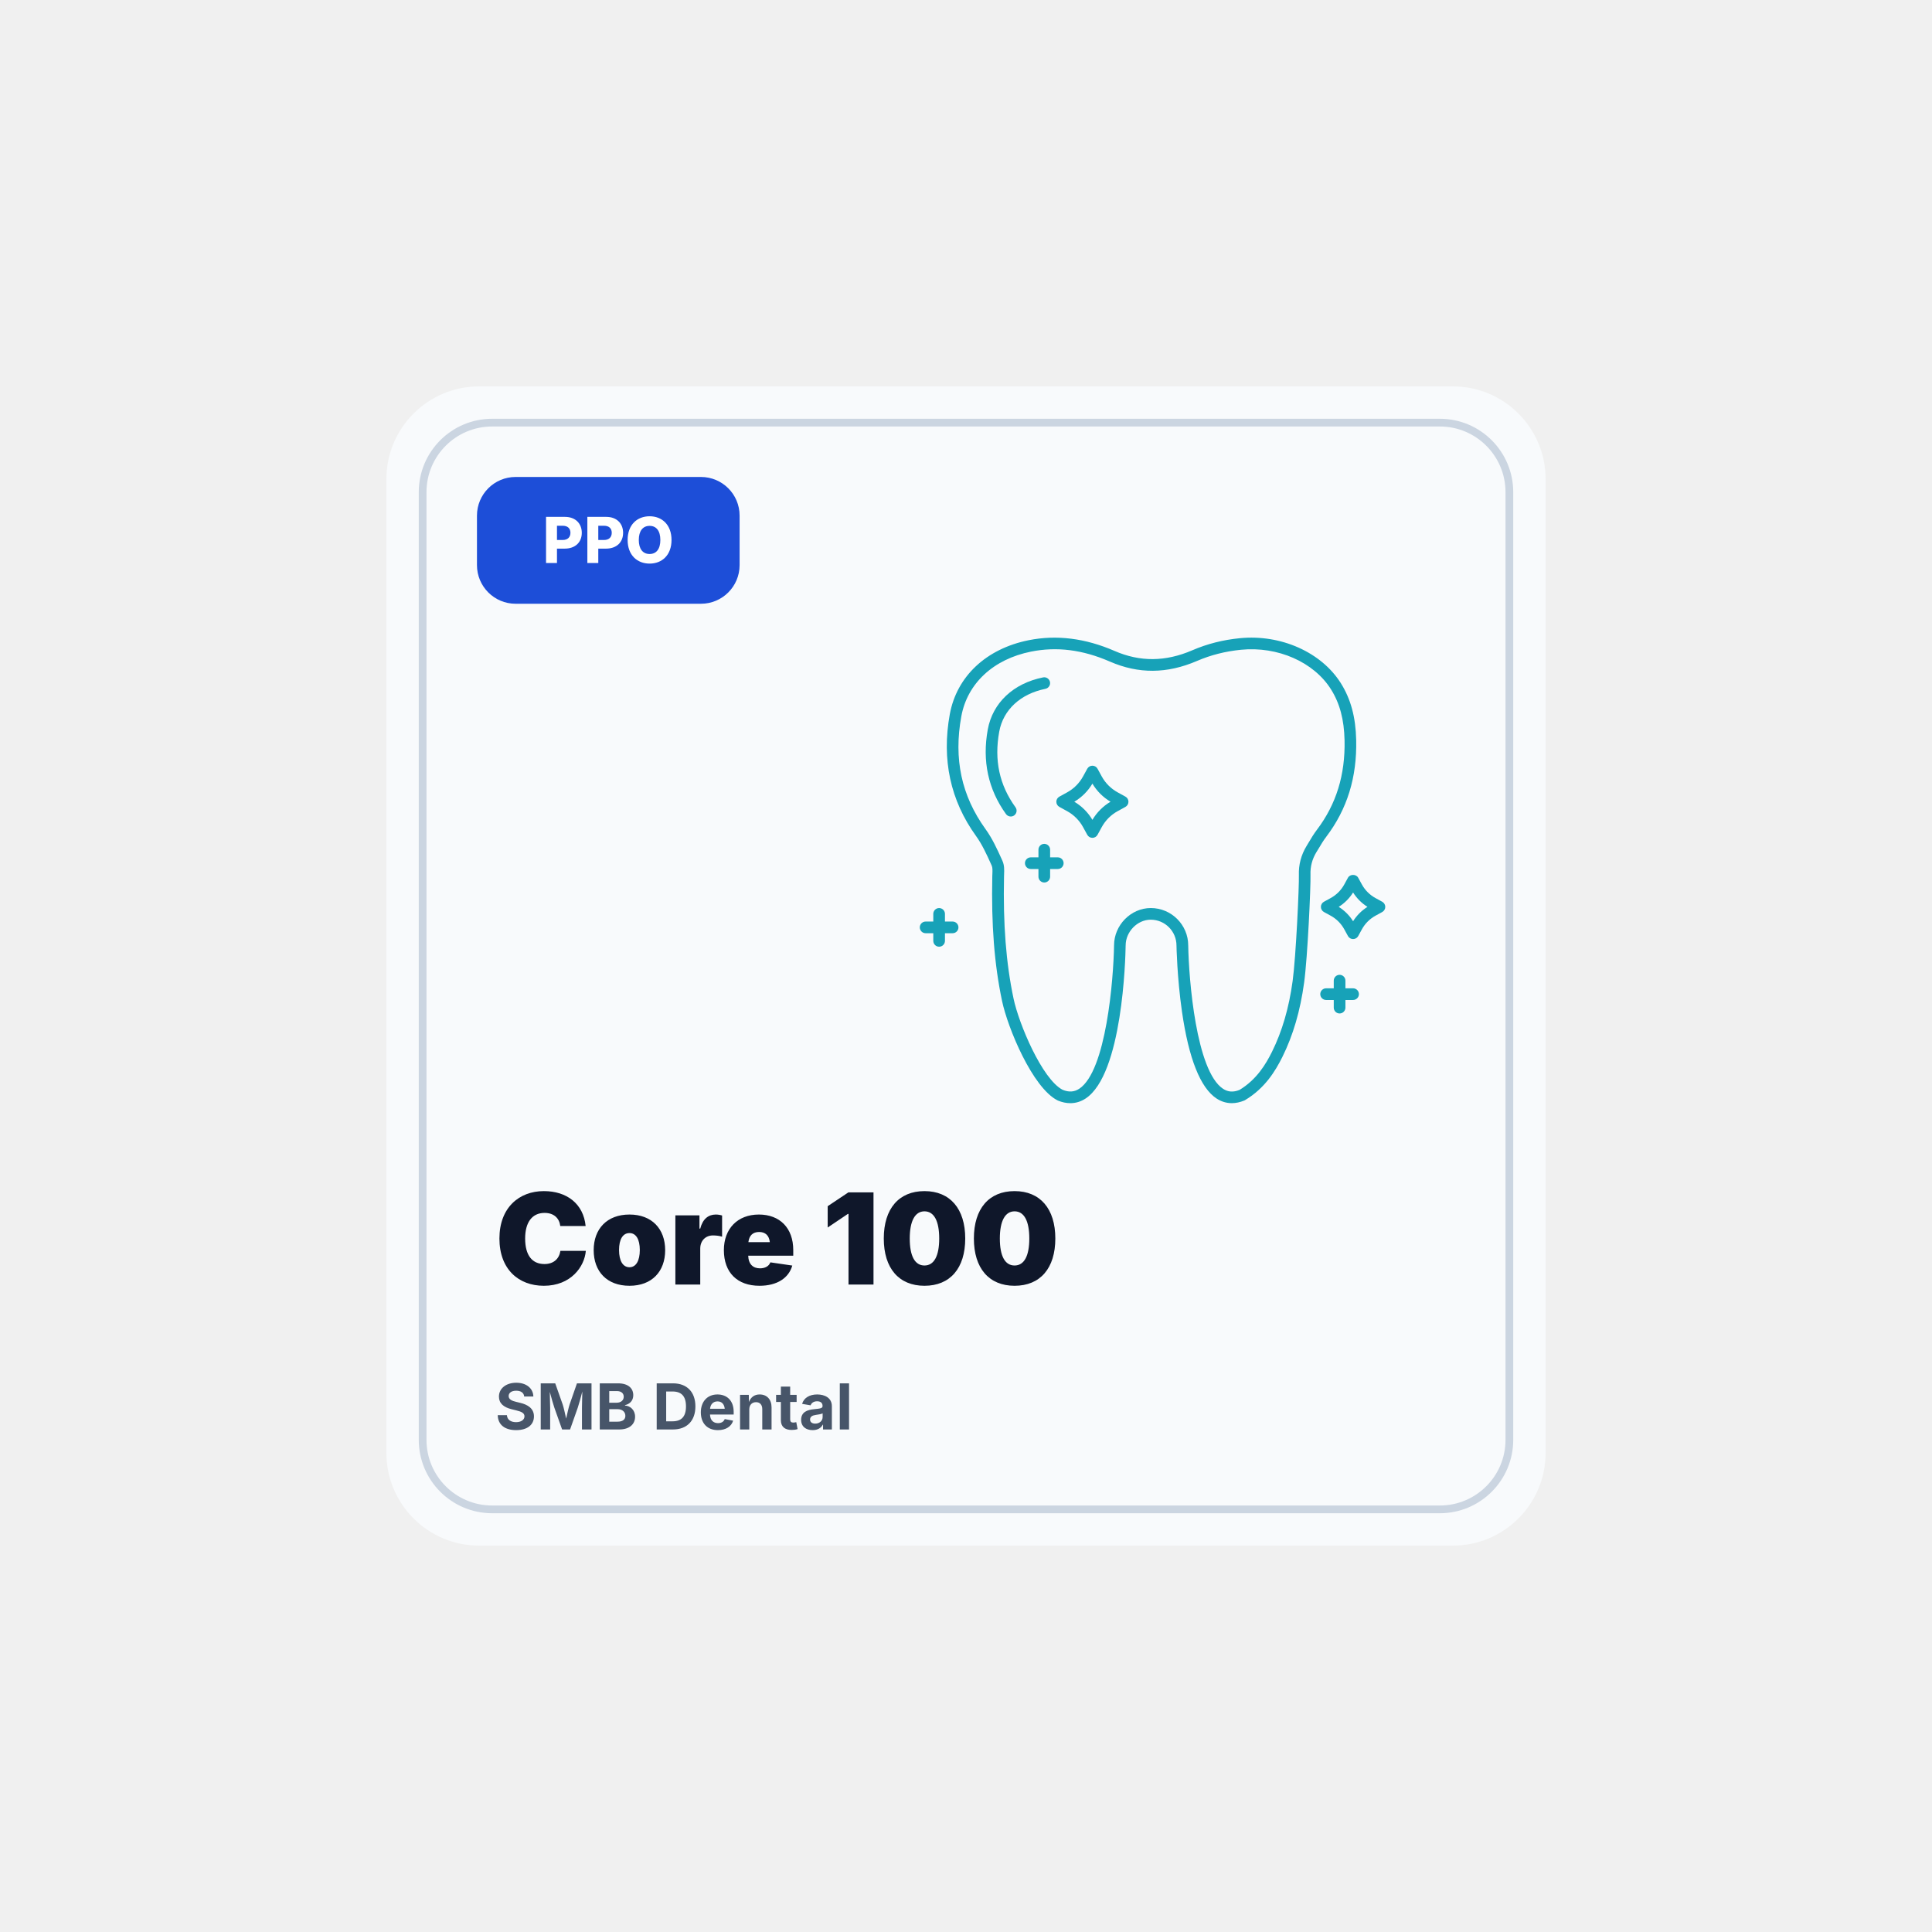
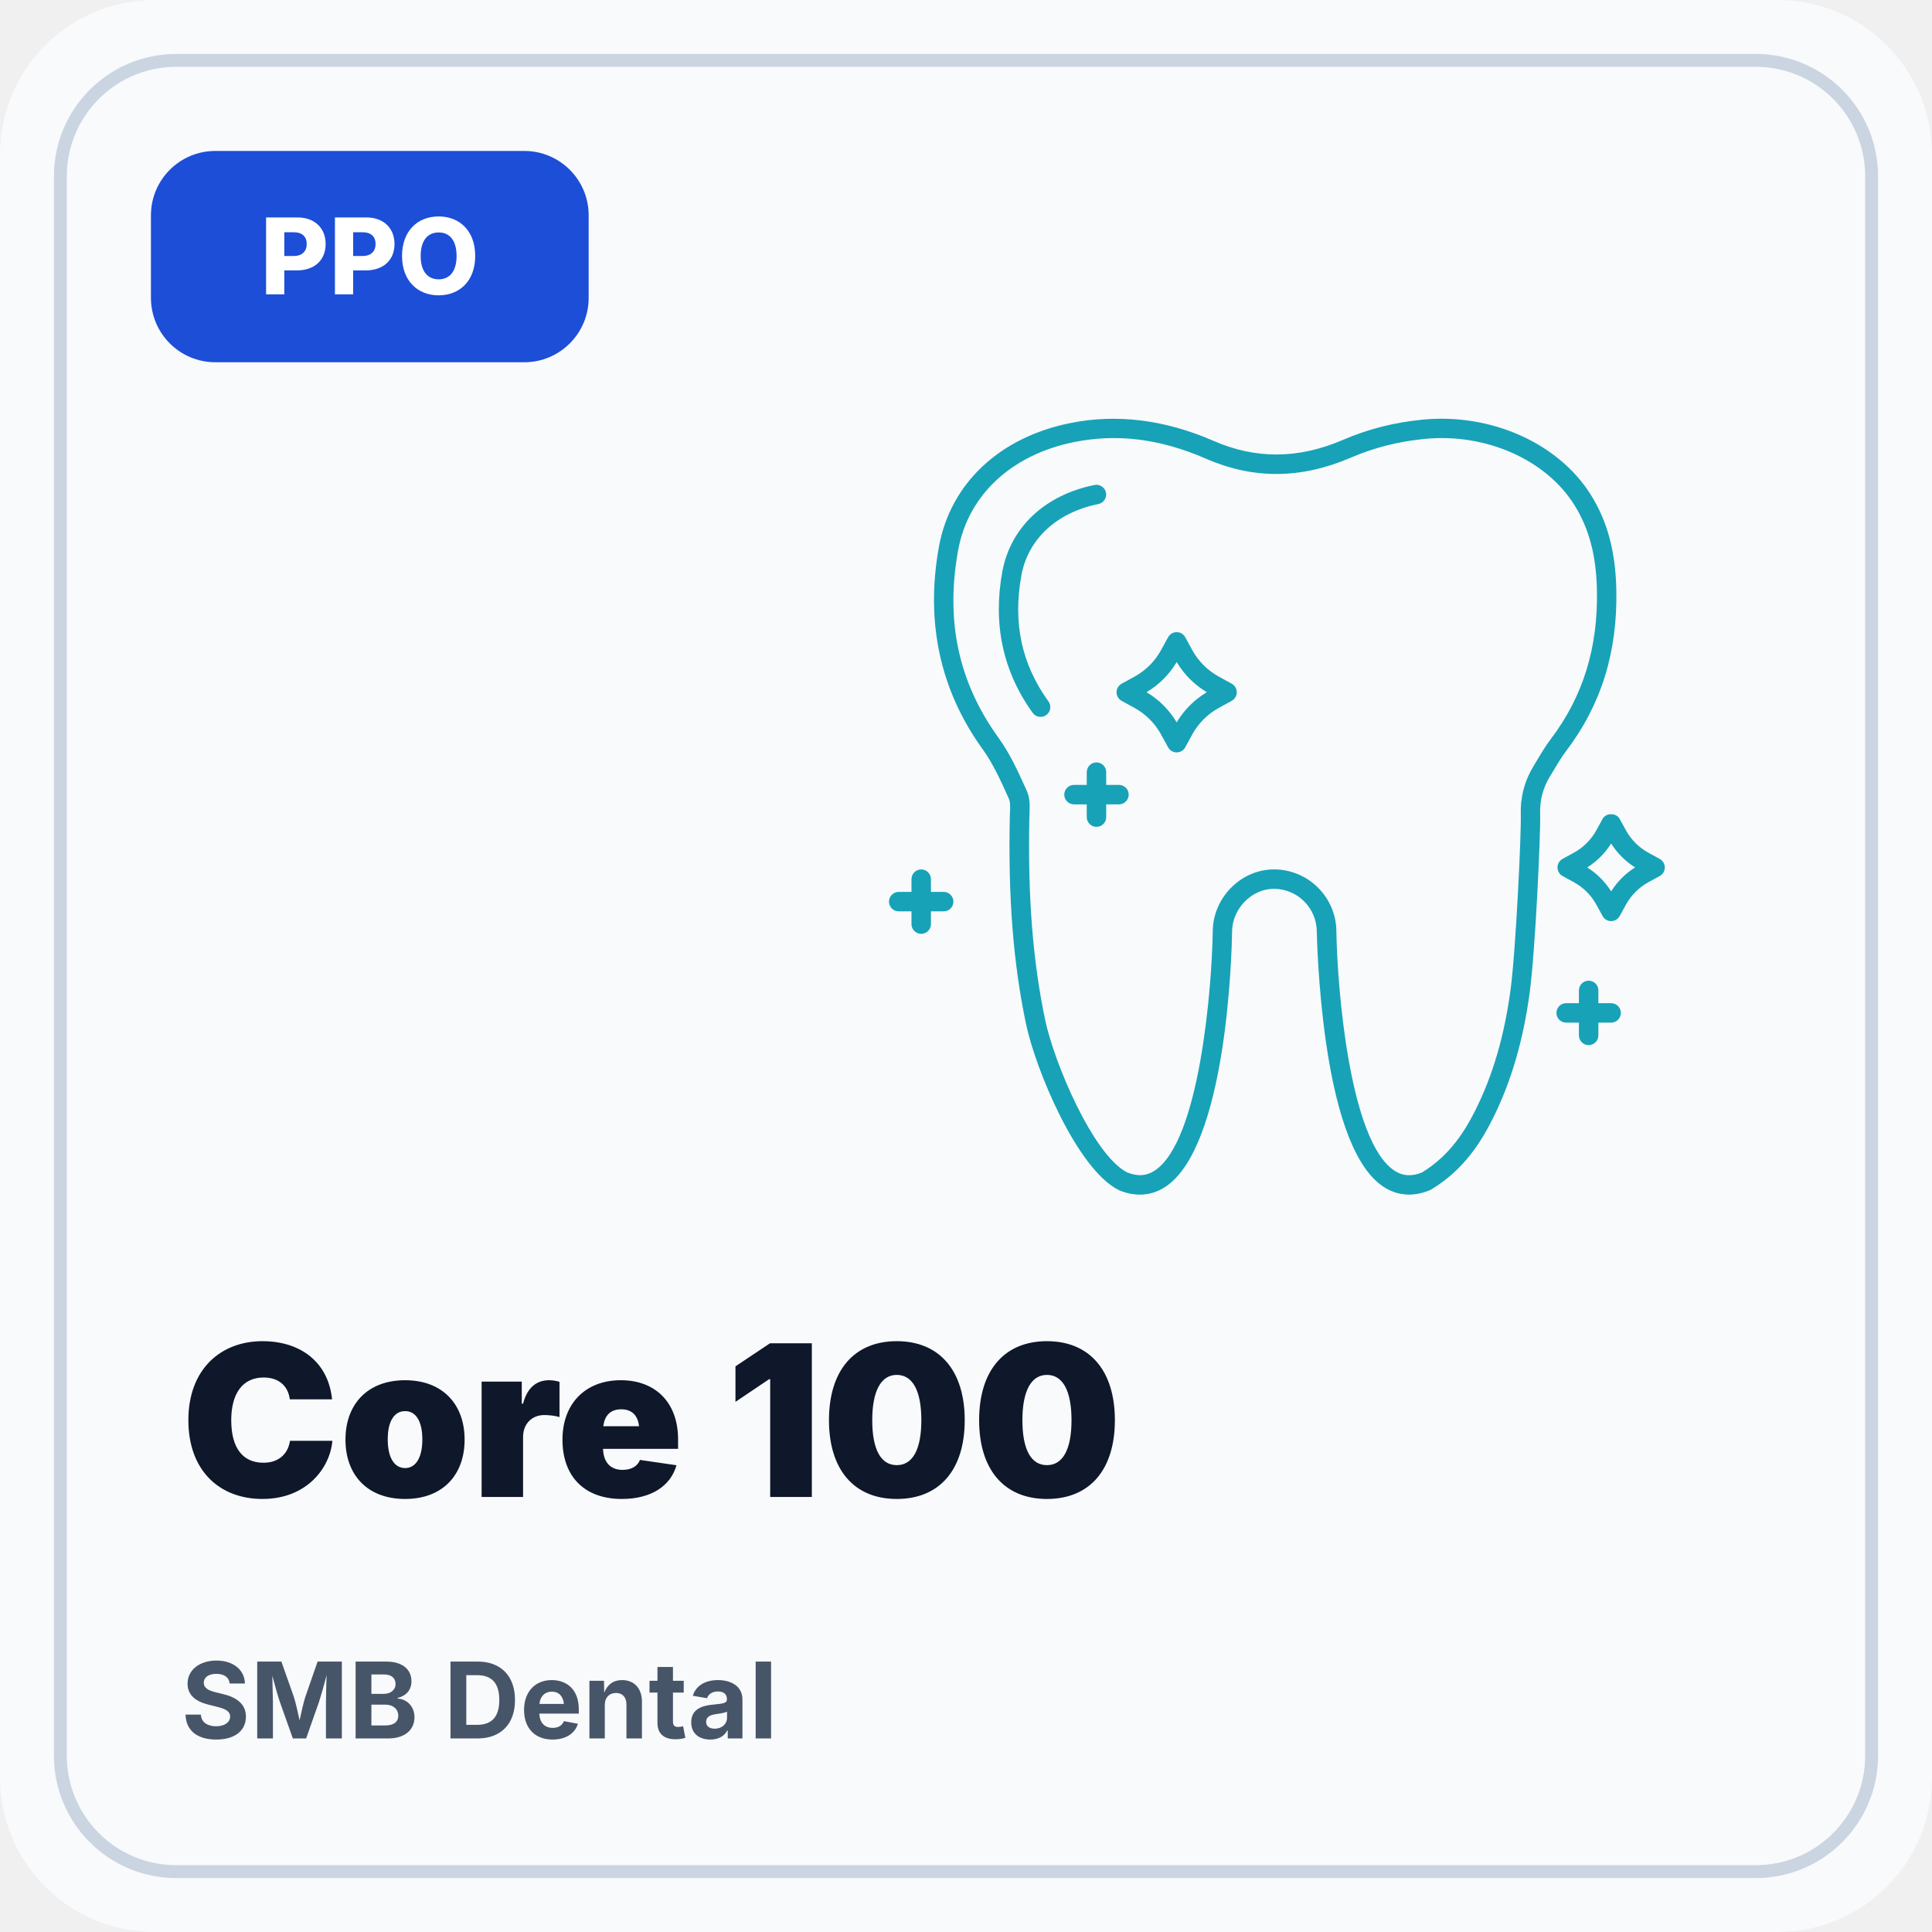
- <svg xmlns="http://www.w3.org/2000/svg" viewBox="0 0 500 500">
+ <svg xmlns="http://www.w3.org/2000/svg" viewBox="100 100 300 300">
  <defs>
    <symbol id="toothIcon" viewBox="0 0 100 100">
      <path d="m78.785 46.289c0.41-0.695 0.801-1.348 1.266-1.957 3.606-4.754 5.289-10.184 5.148-16.602-0.086-3.922-0.922-7.016-2.629-9.738-3.332-5.309-10.281-8.406-17.305-7.711-2.918 0.289-5.582 0.965-8.145 2.07-4.598 1.98-8.965 2.016-13.344 0.105-4.988-2.172-9.934-2.789-14.703-1.828-7.277 1.461-12.328 6.207-13.512 12.695-1.41 7.746 0.102 14.758 4.492 20.844 1.055 1.461 1.824 3.16 2.566 4.801l0.133 0.297c0.152 0.336 0.129 0.871 0.109 1.391l-0.016 0.41c-0.18 8.328 0.352 15.121 1.672 21.375 0.98 4.637 5.215 14.852 9.492 17.027 0.012 0.008 0.023 0.004 0.035 0.012 0.012 0.008 0.02 0.016 0.031 0.023 0.73 0.305 1.449 0.453 2.144 0.453 0.922 0 1.801-0.266 2.606-0.793 6.336-4.152 6.836-23.969 6.871-26.23 0-2.352 2.004-4.418 4.293-4.418 2.438 0 4.418 1.98 4.418 4.434 0 0.055 0.098 5.484 0.941 11.328 1.164 8.059 3.16 13.066 5.93 14.883 0.805 0.527 1.688 0.793 2.606 0.793 0.695 0 1.414-0.152 2.144-0.453 0.043-0.02 0.086-0.039 0.129-0.066 3.426-2.047 5.215-5.027 6.391-7.394 1.844-3.719 3.066-7.891 3.731-12.75 0.598-4.352 1.152-16.594 1.09-18.484-0.047-1.398 0.289-2.672 1.027-3.887zm-1.719-1.02-0.367 0.613c-0.938 1.539-1.379 3.223-1.32 4.996 0.059 1.719-0.492 13.91-1.07 18.145-0.637 4.641-1.793 8.609-3.539 12.133-1.047 2.109-2.621 4.75-5.562 6.527-1.07 0.43-1.969 0.367-2.82-0.191-4.617-3.027-5.875-18.766-5.969-24.555 0-3.539-2.879-6.418-6.418-6.418-3.41 0-6.293 2.938-6.293 6.398-0.094 5.809-1.348 21.543-5.969 24.57-0.859 0.562-1.766 0.617-2.848 0.176-3.508-1.828-7.488-11.281-8.406-15.637-1.285-6.102-1.805-12.746-1.629-20.922l0.012-0.375c0.027-0.719 0.062-1.531-0.285-2.301l-0.133-0.297c-0.785-1.73-1.598-3.523-2.769-5.144-4.117-5.707-5.477-12.023-4.144-19.312 1.031-5.652 5.492-9.801 11.938-11.094 4.422-0.887 8.84-0.332 13.512 1.703 4.914 2.141 9.801 2.106 14.934-0.105 2.371-1.02 4.844-1.648 7.551-1.918 6.285-0.621 12.477 2.106 15.41 6.785 1.508 2.402 2.246 5.172 2.324 8.719 0.129 5.949-1.422 10.969-4.742 15.352-0.535 0.703-0.973 1.441-1.395 2.152z" fill="#17a2b8" />
      <path d="m24.035 26.289c0.68-3.731 3.637-6.473 7.91-7.332 0.543-0.109 0.895-0.637 0.785-1.176s-0.637-0.891-1.176-0.785c-5.109 1.027-8.652 4.367-9.484 8.934-0.98 5.383 0.07 10.258 3.125 14.492 0.195 0.27 0.5 0.414 0.812 0.414 0.203 0 0.406-0.062 0.586-0.188 0.449-0.324 0.551-0.949 0.227-1.395-2.766-3.828-3.676-8.07-2.785-12.965z" fill="#17a2b8" />
      <path d="m89.66 55.441-1.156-0.633c-0.984-0.539-1.789-1.344-2.328-2.328l-0.633-1.156c-0.352-0.641-1.402-0.641-1.754 0l-0.633 1.156c-0.539 0.984-1.344 1.789-2.328 2.328l-1.156 0.633c-0.32 0.176-0.52 0.512-0.52 0.879 0 0.363 0.199 0.703 0.52 0.879l1.156 0.633c0.984 0.539 1.789 1.344 2.328 2.328l0.633 1.156c0.176 0.32 0.512 0.52 0.879 0.52 0.363 0 0.703-0.199 0.879-0.52l0.633-1.156c0.539-0.984 1.344-1.789 2.328-2.328l1.156-0.633c0.32-0.176 0.52-0.512 0.52-0.879-0.004-0.367-0.203-0.703-0.523-0.879zm-4.992 3.336c-0.625-0.996-1.465-1.832-2.461-2.461 0.996-0.625 1.836-1.465 2.461-2.461 0.625 0.996 1.465 1.832 2.461 2.461-0.996 0.629-1.836 1.469-2.461 2.461z" fill="#17a2b8" />
      <path d="m45.656 37.426-1.324-0.727c-1.152-0.633-2.098-1.574-2.731-2.727l-0.723-1.324c-0.176-0.32-0.512-0.52-0.879-0.52-0.363 0-0.703 0.199-0.879 0.52l-0.727 1.324c-0.633 1.152-1.574 2.098-2.731 2.731l-1.324 0.727c-0.32 0.176-0.52 0.512-0.52 0.879 0 0.363 0.199 0.703 0.52 0.879l1.324 0.727c1.152 0.633 2.098 1.574 2.731 2.731l0.727 1.324c0.176 0.32 0.512 0.52 0.879 0.52s0.703-0.199 0.879-0.52l0.723-1.324c0.633-1.152 1.574-2.098 2.731-2.731l1.324-0.727c0.32-0.176 0.52-0.512 0.52-0.879 0-0.371-0.199-0.711-0.52-0.883zm-5.656 3.977c-0.758-1.281-1.824-2.344-3.102-3.102 1.281-0.758 2.344-1.82 3.102-3.102 0.758 1.281 1.824 2.344 3.102 3.102-1.277 0.758-2.34 1.824-3.102 3.102z" fill="#17a2b8" />
      <path d="m82.355 67.961c-0.551 0-1 0.449-1 1v1.312h-1.312c-0.551 0-1 0.449-1 1 0 0.551 0.449 1 1 1h1.312v1.312c0 0.551 0.449 1 1 1s1-0.449 1-1v-1.312h1.312c0.551 0 1-0.449 1-1 0-0.551-0.449-1-1-1h-1.312v-1.312c0-0.555-0.449-1-1-1z" fill="#17a2b8" />
      <path d="m13.734 63.145c0.551 0 1-0.449 1-1v-1.312h1.312c0.551 0 1-0.449 1-1s-0.449-1-1-1h-1.312v-1.312c0-0.551-0.449-1-1-1s-1 0.449-1 1v1.312h-1.312c-0.551 0-1 0.449-1 1s0.449 1 1 1h1.312v1.312c0 0.551 0.449 1 1 1z" fill="#17a2b8" />
      <path d="m34.066 47.832h-1.312v-1.312c0-0.551-0.449-1-1-1-0.551 0-1 0.449-1 1v1.312h-1.312c-0.551 0-1 0.449-1 1s0.449 1 1 1h1.312v1.312c0 0.551 0.449 1 1 1 0.551 0 1-0.449 1-1v-1.312h1.312c0.551 0 1-0.449 1-1-0.004-0.551-0.449-1-1-1z" fill="#17a2b8" />
    </symbol>
  </defs>
  <rect width="300" height="300" rx="24" fill="#F8FAFC" x="100" y="100" style="stroke-width: 1;" />
  <rect x="109.375" y="109.375" width="281.25" height="281.25" rx="18" fill="none" stroke="#CBD5E1" stroke-width="2" style="stroke-width: 2;" />
  <rect x="123.438" y="123.438" width="67.969" height="32.813" rx="10" fill="#1D4ED8" style="stroke-width: 1;" />
  <text x="157.422" y="145.703" text-anchor="middle" font-size="14" font-weight="800" font-family="Inter, ui-sans-serif, system-ui, -apple-system, Segoe UI, Roboto, Arial" fill="#FFFFFF" style="white-space: pre; stroke-width: 1; font-size: 16.4px;">PPO</text>
  <use href="#toothIcon" width="74" height="74" transform="matrix(2.040992, 0, 0, 2.040992, 222.3012, 149.6374)" style="" />
  <text x="128.125" y="332.448" font-size="28" font-weight="900" font-family="Inter, ui-sans-serif, system-ui, -apple-system, Segoe UI, Roboto, Arial" fill="#0F172A" style="white-space: pre; stroke-width: 1; font-size: 32.8px;">Core 100</text>
  <text x="128.125" y="369.948" font-size="14" font-weight="700" font-family="Inter, ui-sans-serif, system-ui, -apple-system, Segoe UI, Roboto, Arial" fill="#475569" style="white-space: pre; stroke-width: 1; font-size: 16.4px;">SMB Dental</text>
</svg>
